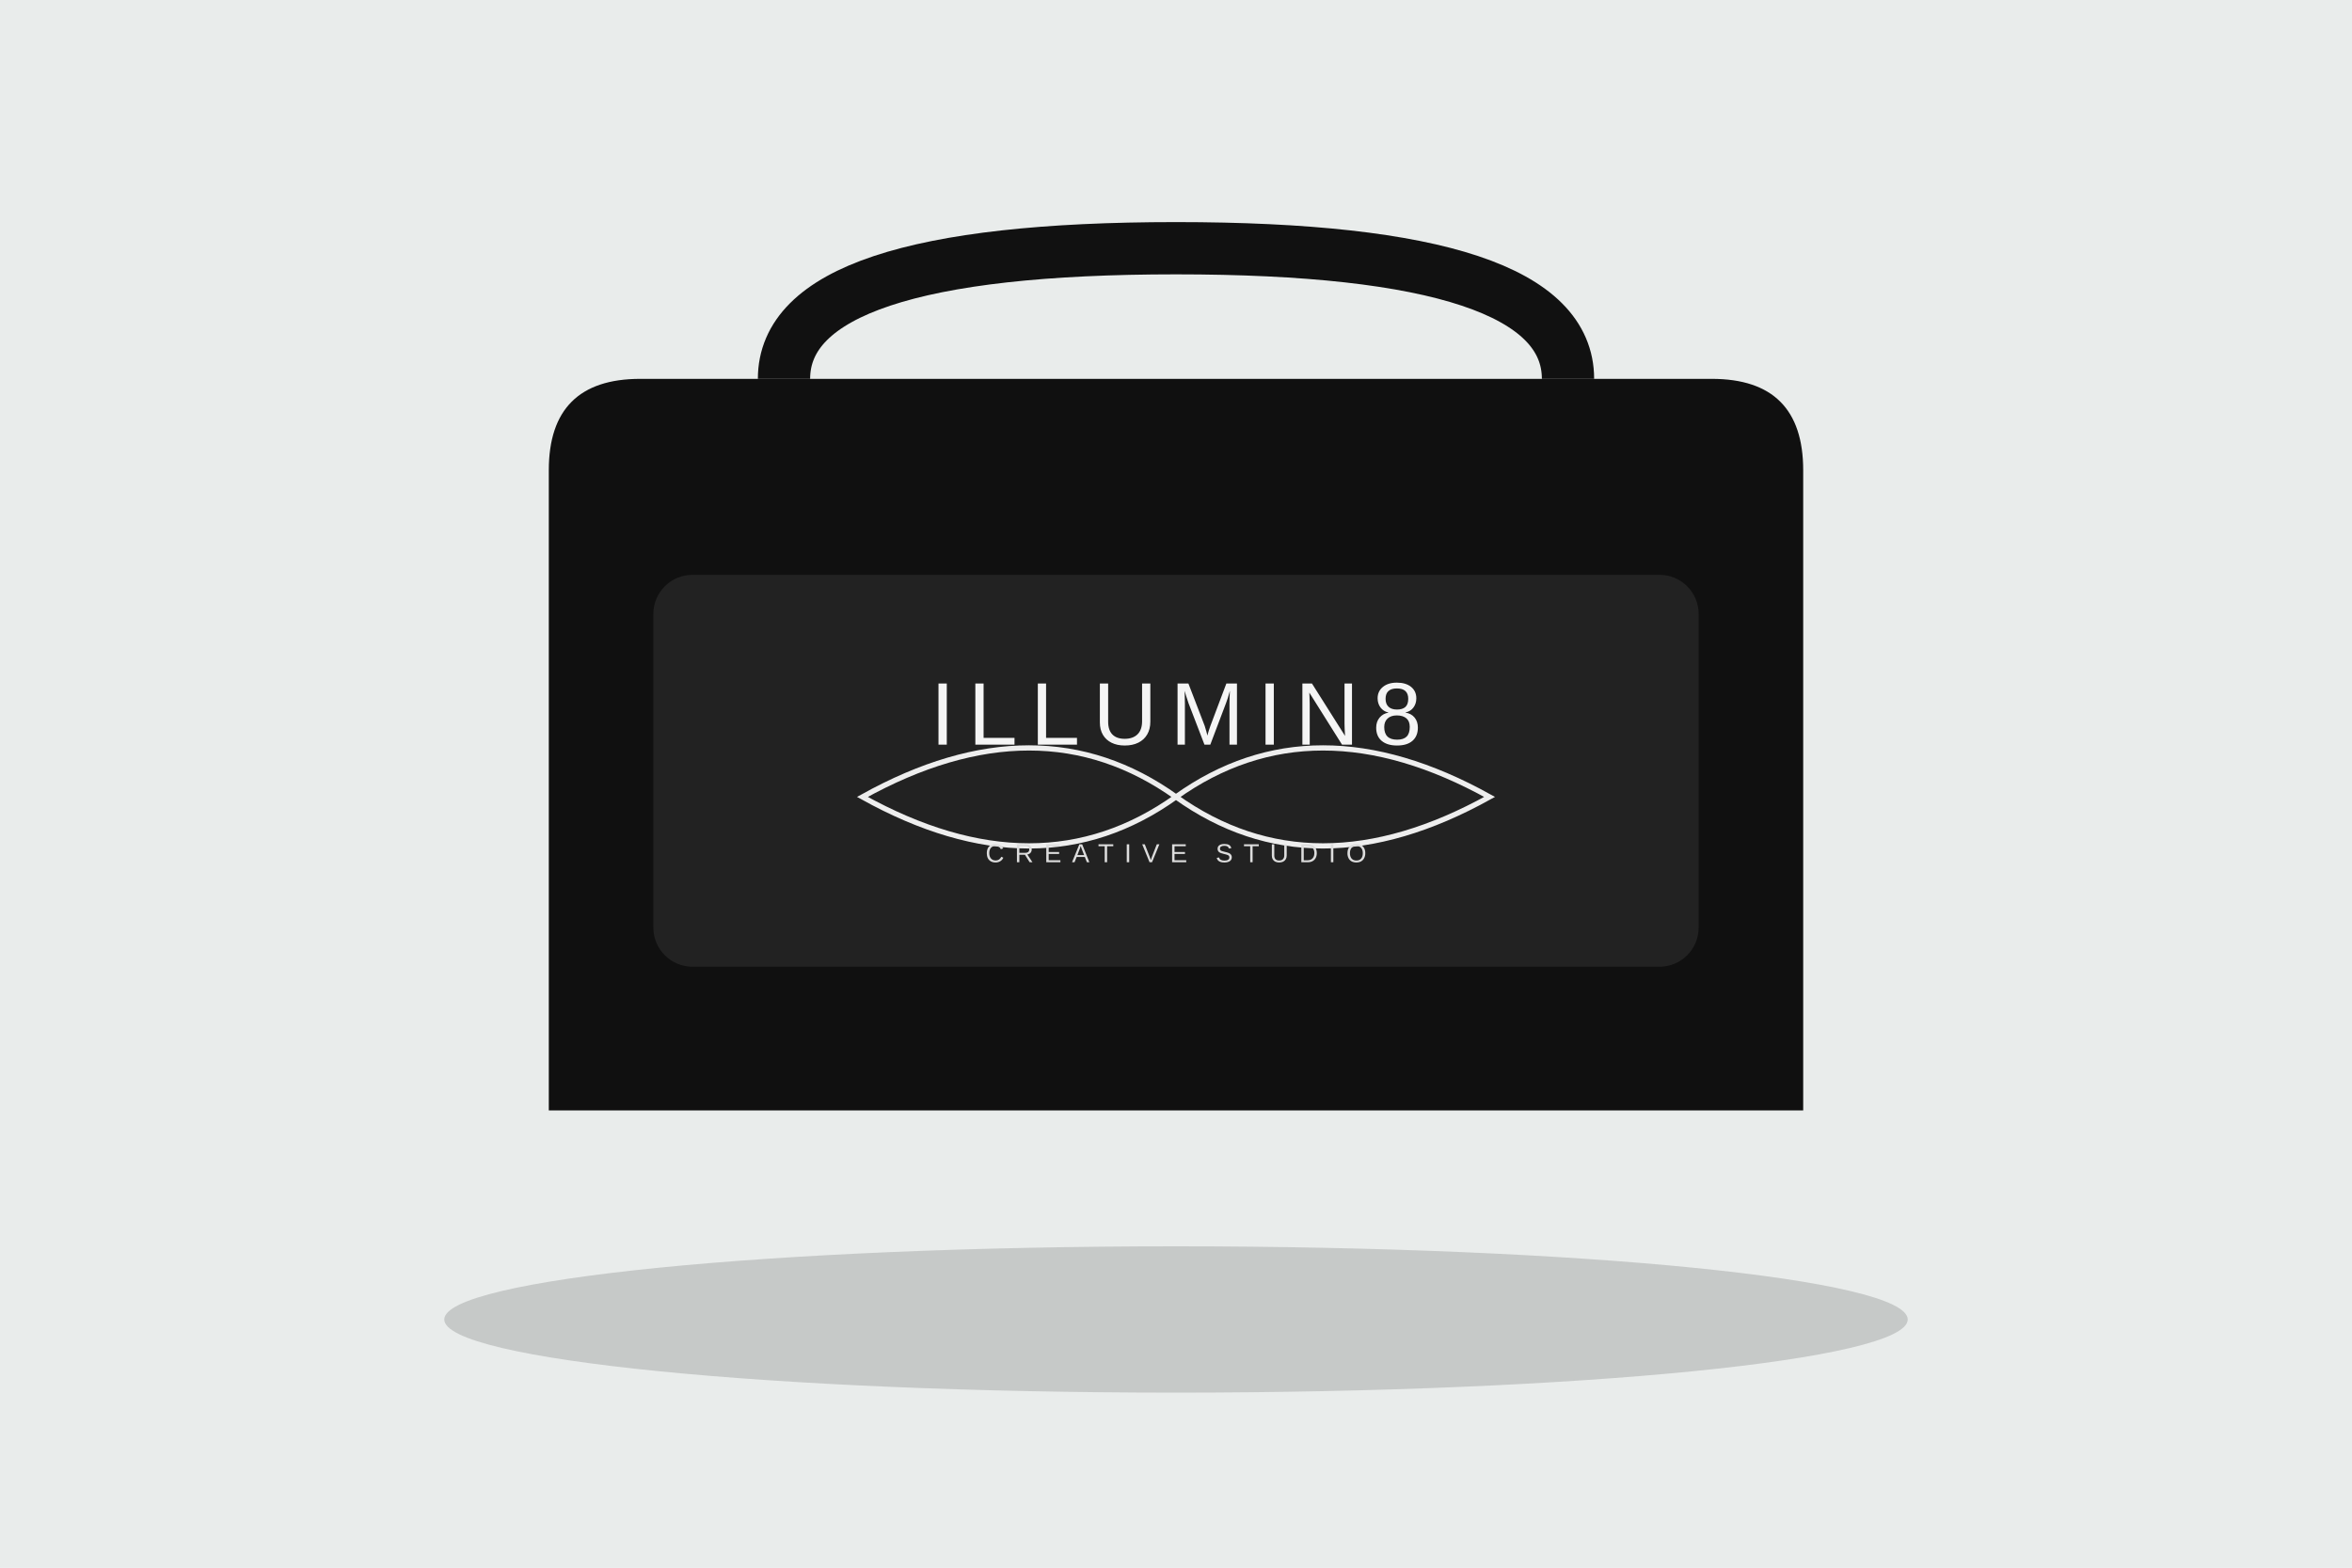
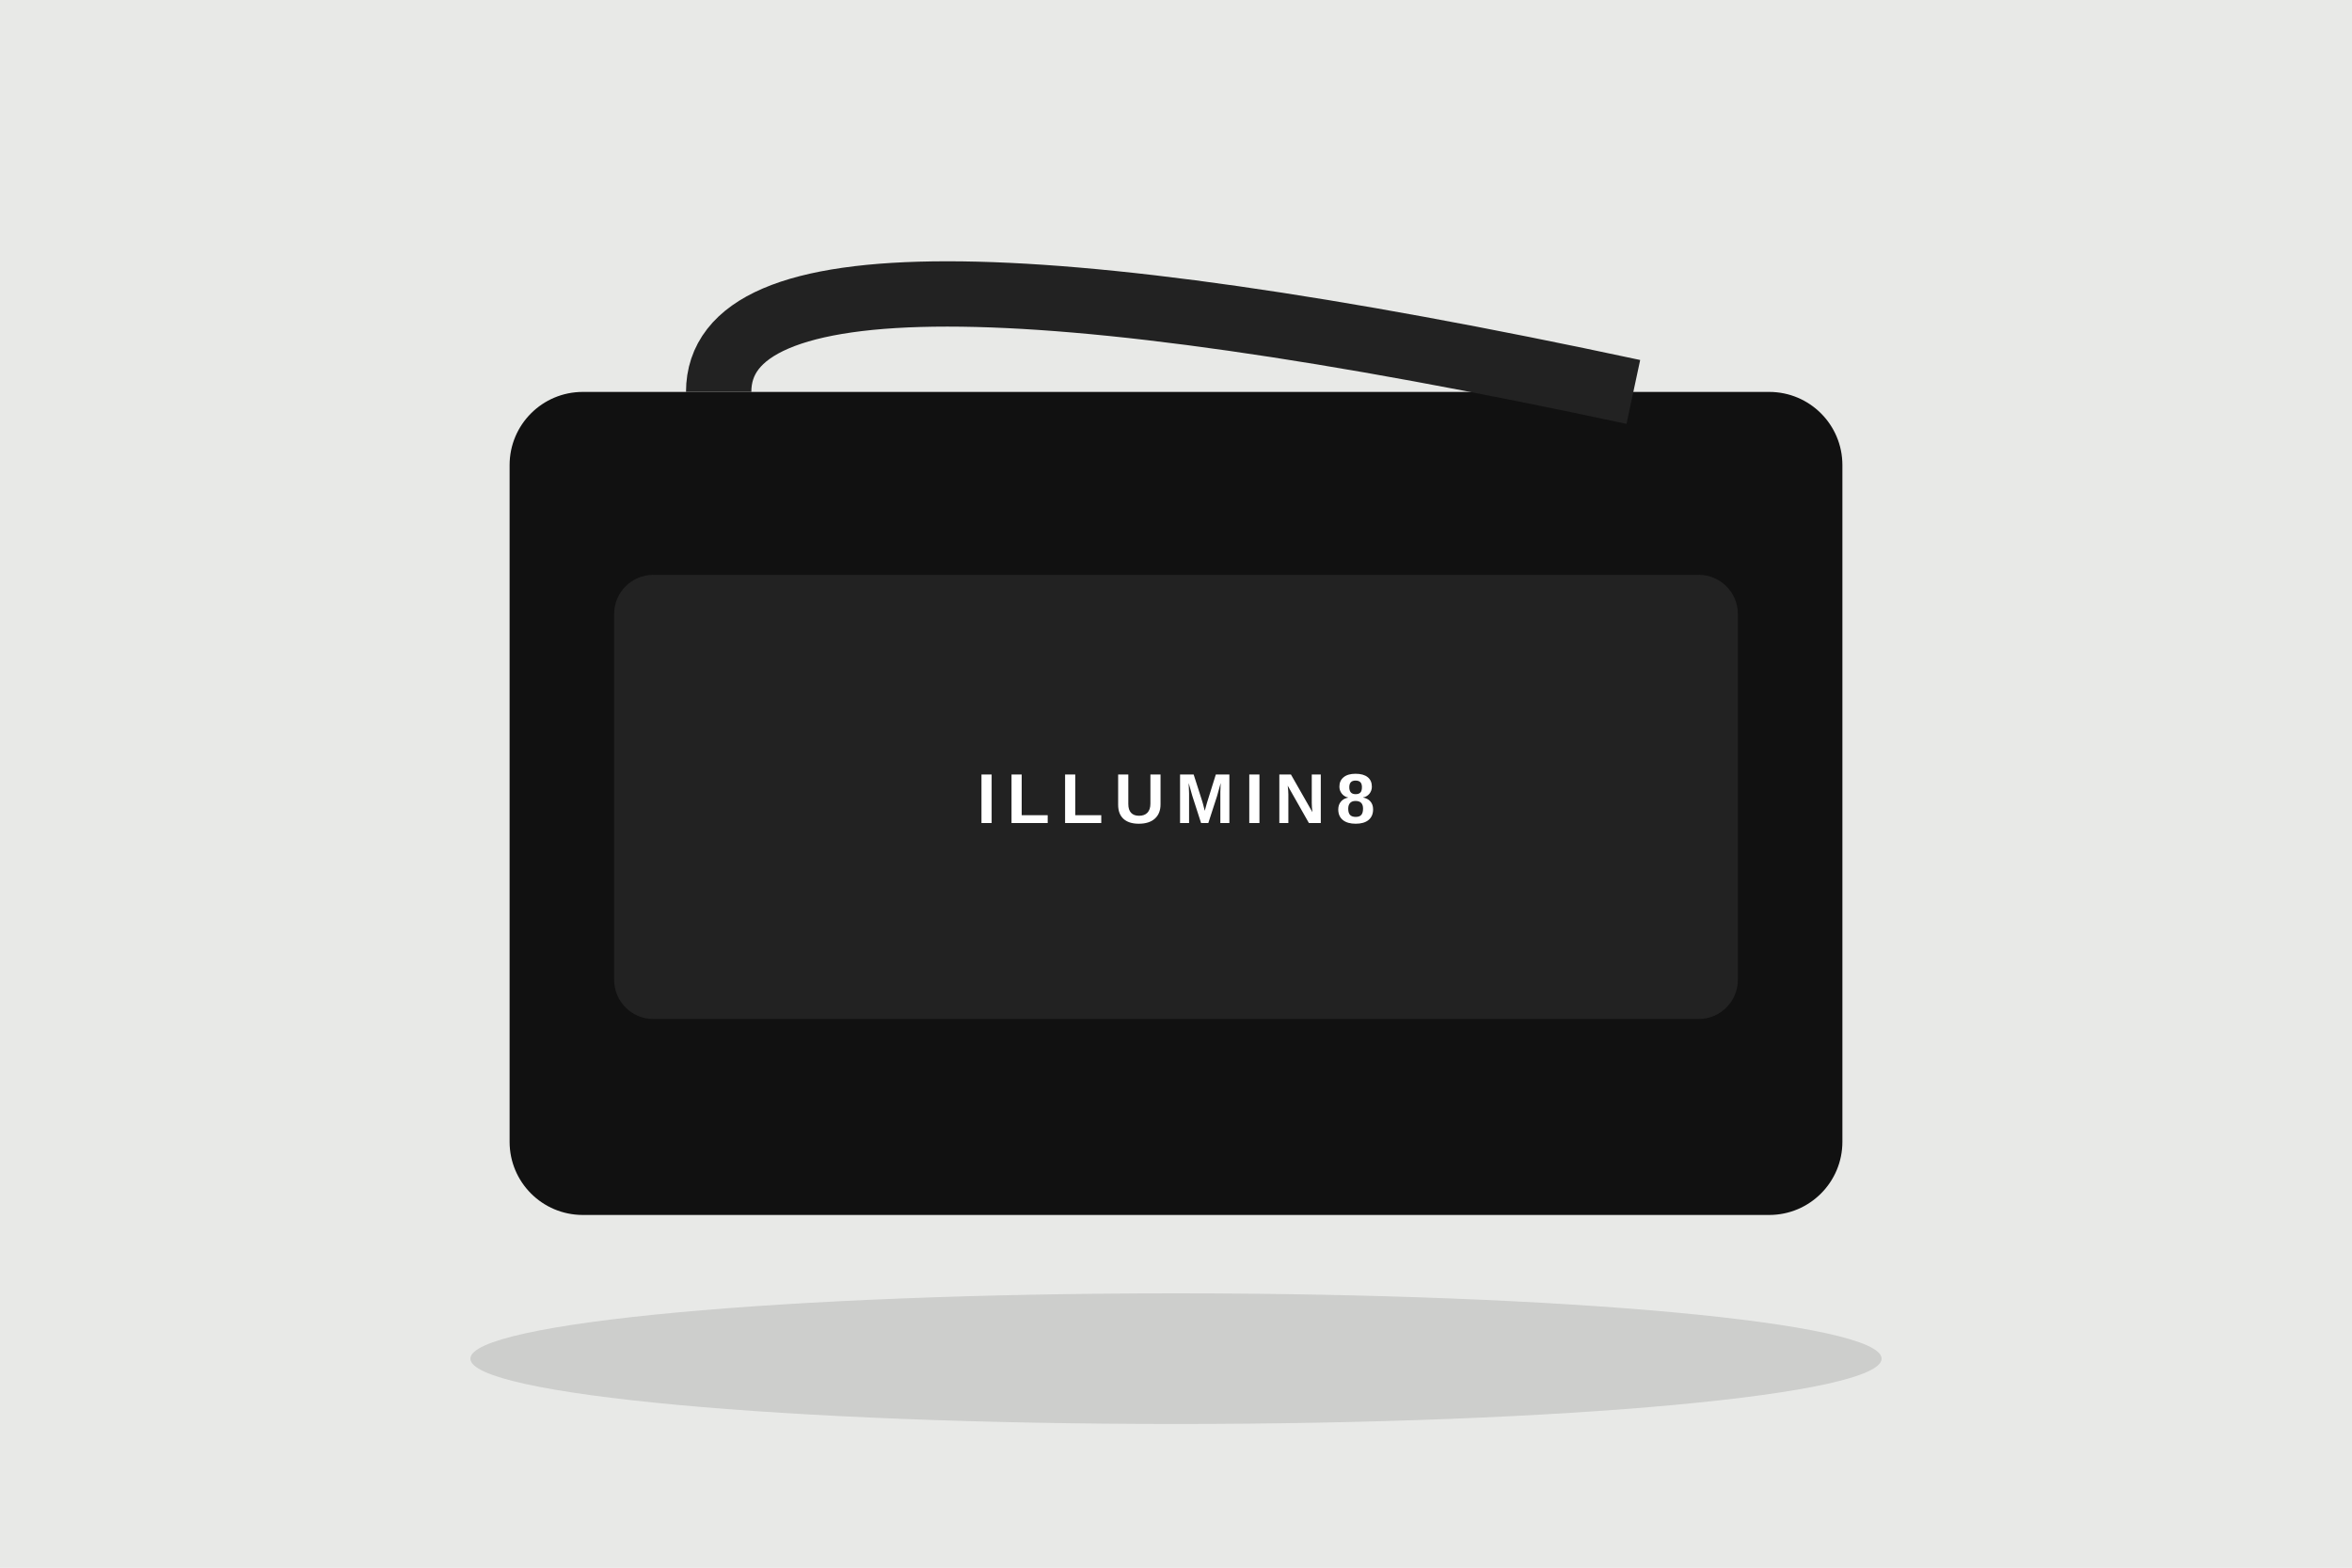
<svg xmlns="http://www.w3.org/2000/svg" viewBox="0 0 900 600">
-   <rect width="900" height="600" fill="#e9eceb" />
-   <ellipse cx="450" cy="505" rx="280" ry="28" fill="#000" opacity=".15" />
-   <path d="M210 180Q210 145 245 145H655Q690 145 690 180V425H210Z" fill="#101010" />
-   <rect x="250" y="220" width="400" height="150" rx="15" fill="#222" />
-   <path d="M300 145Q300 95 450 95Q600 95 600 145" fill="none" stroke="#111" stroke-width="20" />
-   <g transform="translate(0,0)">
-     <text x="450" y="285" fill="#f5f5f5" font-family="Arial,sans-serif" font-size="34" letter-spacing="5" text-anchor="middle">ILLUMIN8</text>
-     <path d="M330 305 C375 280 415 280 450 305 C485 330 525 330 570 305 C525 280 485 280 450 305 C415 330 375 330 330 305Z" fill="none" stroke="#eee" stroke-width="2" />
-     <text x="450" y="330" fill="#ddd" font-family="Arial,sans-serif" font-size="10" letter-spacing="4" text-anchor="middle">CREATIVE STUDIO</text>
-   </g>
+   <rect width="900" height="600" fill="#e8e9e7" />
+   <ellipse cx="450" cy="520" rx="270" ry="25" fill="#000" opacity=".12" />
+   <rect x="195" y="150" width="510" height="315" rx="28" fill="#111" />
+   <path d="M275 150Q275 75 625 150" fill="none" stroke="#222" stroke-width="25" />
+   <rect x="235" y="220" width="430" height="170" rx="15" fill="#222" />
+   <text x="450" y="315" text-anchor="middle" font-family="Arial,sans-serif" font-size="27" font-weight="700" letter-spacing="4" fill="#fff">ILLUMIN8</text>
</svg>
